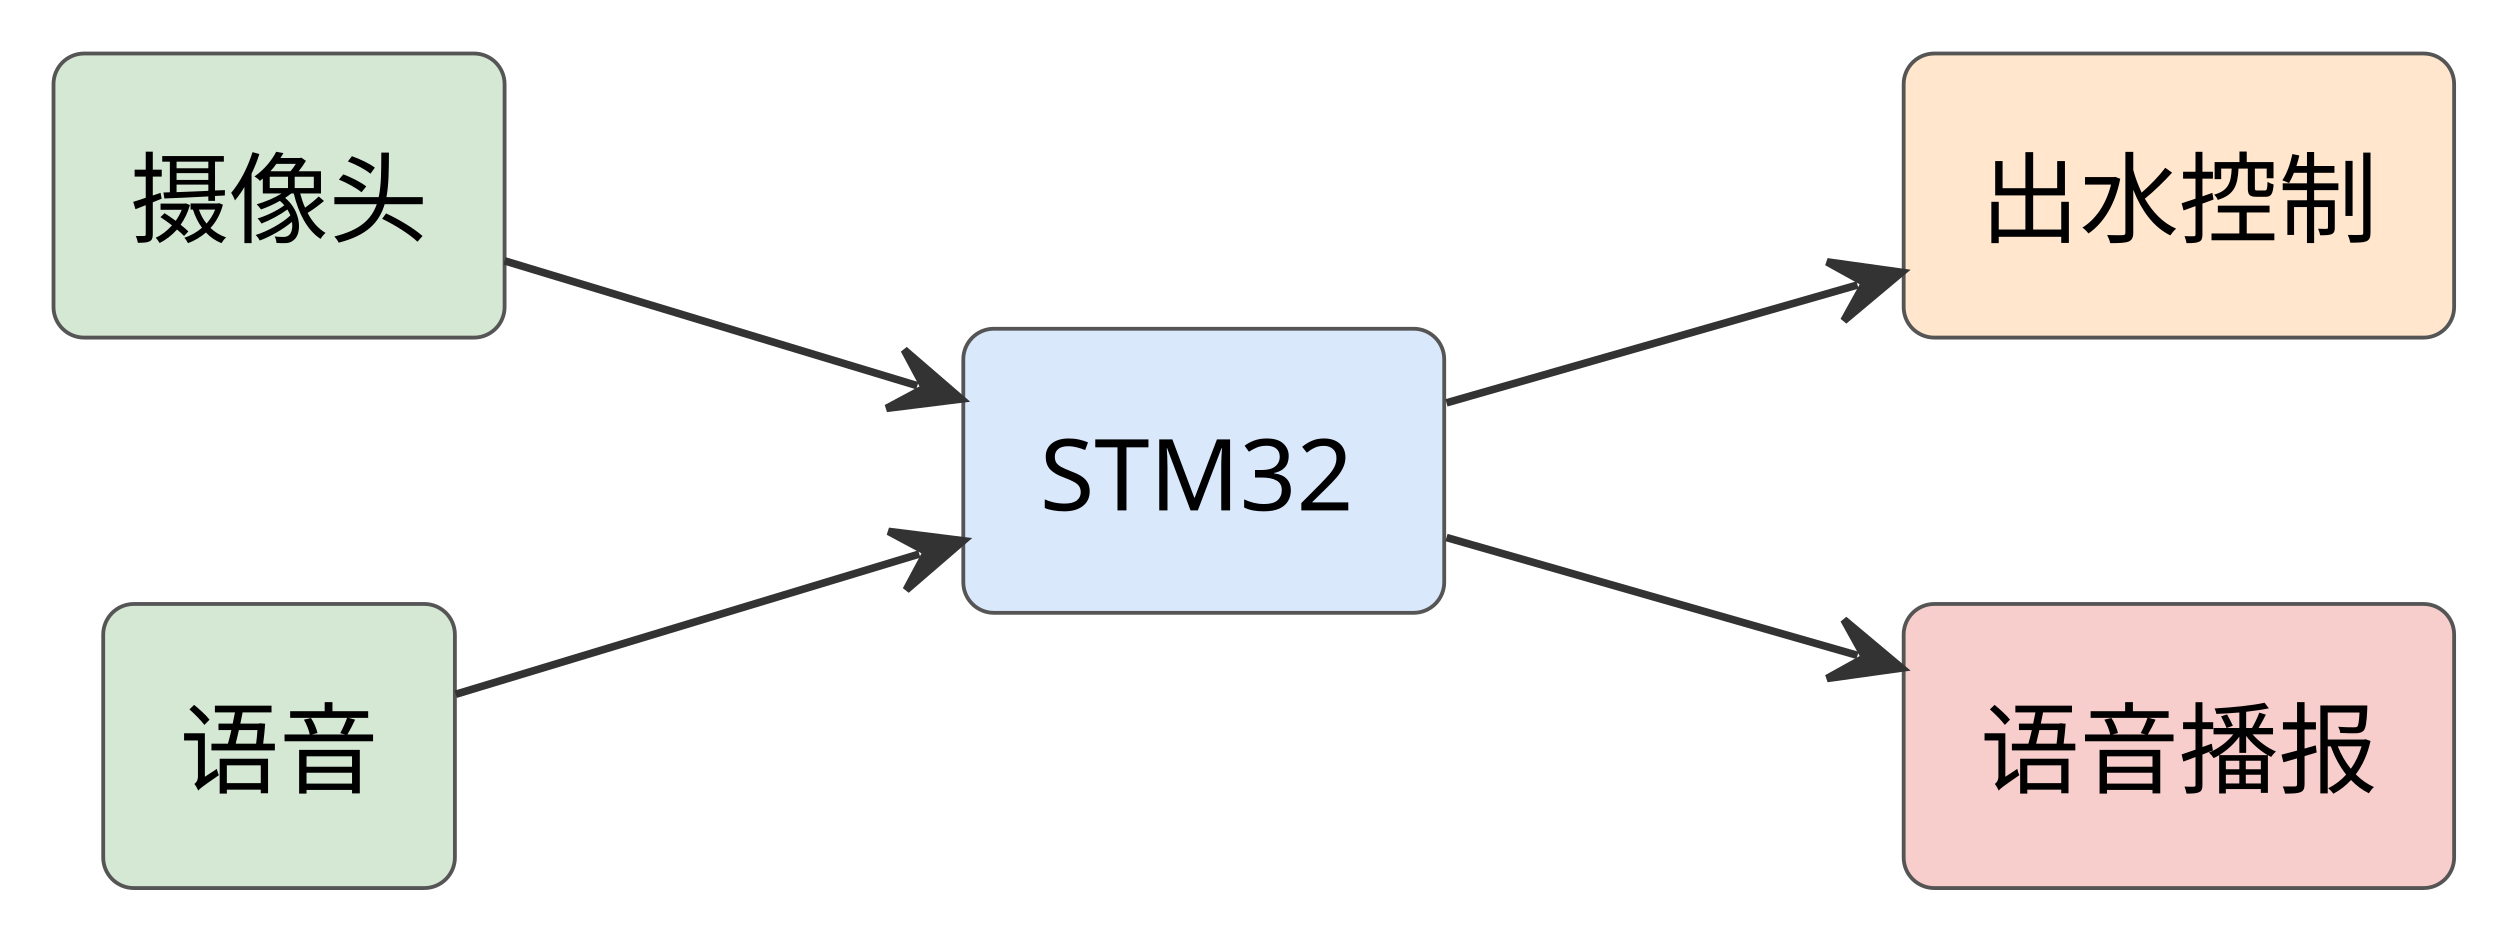
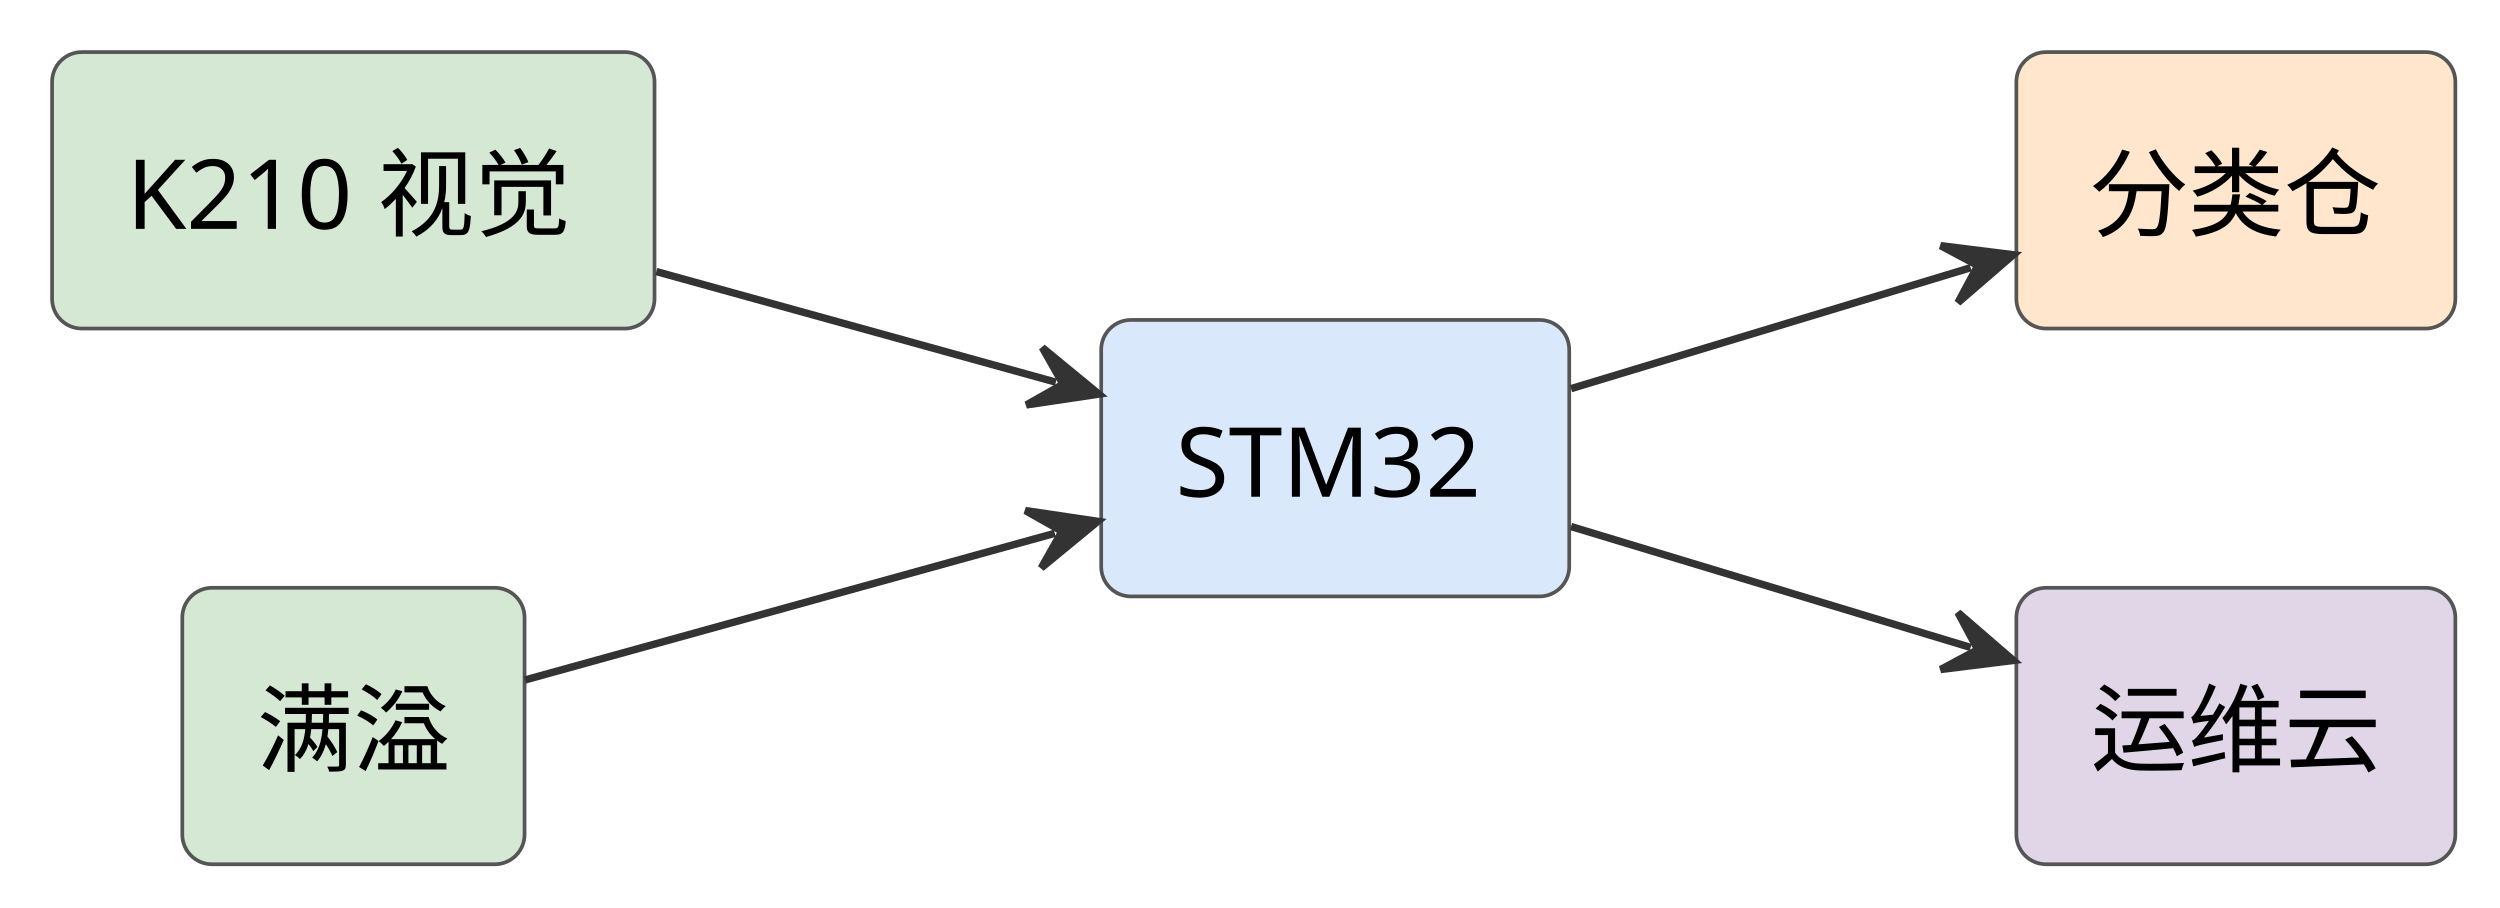
- <svg xmlns="http://www.w3.org/2000/svg" contentStyleType="text/css" height="122px" preserveAspectRatio="none" style="width:327px;height:122px;background:#FFFFFF;" version="1.1" viewBox="0 0 327 122" width="327px" zoomAndPan="magnify">
+ <svg xmlns="http://www.w3.org/2000/svg" contentStyleType="text/css" height="122px" preserveAspectRatio="none" style="width:336px;height:122px;background:#FFFFFF;" version="1.1" viewBox="0 0 336 122" width="336px" zoomAndPan="magnify">
  <defs />
  <g>
    <g id="elem_cam">
-       <rect fill="#D5E8D4" height="37.158" rx="4" ry="4" style="stroke:#555555;stroke-width:0.5;" width="59" x="7" y="7" />
-       <text fill="#000000" font-family="Microsoft YaHei" font-size="13" lengthAdjust="spacing" textLength="39" x="17" y="30.755">摄像头</text>
-     </g>
-     <g id="elem_mic">
-       <rect fill="#D5E8D4" height="37.158" rx="4" ry="4" style="stroke:#555555;stroke-width:0.5;" width="46" x="13.5" y="79" />
-       <text fill="#000000" font-family="Microsoft YaHei" font-size="13" lengthAdjust="spacing" textLength="26" x="23.5" y="102.755">语音</text>
+       <rect fill="#D5E8D4" height="37.158" rx="4" ry="4" style="stroke:#555555;stroke-width:0.5;" width="80.969" x="7" y="7" />
+       <text fill="#000000" font-family="Microsoft YaHei" font-size="13" lengthAdjust="spacing" textLength="60.969" x="17" y="30.755">K210 视觉</text>
    </g>
    <g id="elem_stm">
-       <rect fill="#DAE8FC" height="37.158" rx="4" ry="4" style="stroke:#555555;stroke-width:0.5;" width="62.904" x="126" y="43" />
-       <text fill="#000000" font-family="Microsoft YaHei" font-size="13" lengthAdjust="spacing" textLength="42.904" x="136" y="66.755">STM32</text>
+       <rect fill="#DAE8FC" height="37.158" rx="4" ry="4" style="stroke:#555555;stroke-width:0.5;" width="62.904" x="148" y="43" />
+       <text fill="#000000" font-family="Microsoft YaHei" font-size="13" lengthAdjust="spacing" textLength="42.904" x="158" y="66.755">STM32</text>
    </g>
-     <g id="elem_valve">
-       <rect fill="#FFE6CC" height="37.158" rx="4" ry="4" style="stroke:#555555;stroke-width:0.5;" width="72" x="249" y="7" />
-       <text fill="#000000" font-family="Microsoft YaHei" font-size="13" lengthAdjust="spacing" textLength="52" x="259" y="30.755">出水控制</text>
+     <g id="elem_bin">
+       <rect fill="#FFE6CC" height="37.158" rx="4" ry="4" style="stroke:#555555;stroke-width:0.5;" width="59" x="271" y="7" />
+       <text fill="#000000" font-family="Microsoft YaHei" font-size="13" lengthAdjust="spacing" textLength="39" x="281" y="30.755">分类仓</text>
    </g>
-     <g id="elem_spk">
-       <rect fill="#F8CECC" height="37.158" rx="4" ry="4" style="stroke:#555555;stroke-width:0.5;" width="72" x="249" y="79" />
-       <text fill="#000000" font-family="Microsoft YaHei" font-size="13" lengthAdjust="spacing" textLength="52" x="259" y="102.755">语音播报</text>
+     <g id="elem_fill">
+       <rect fill="#D5E8D4" height="37.158" rx="4" ry="4" style="stroke:#555555;stroke-width:0.5;" width="46" x="24.5" y="79" />
+       <text fill="#000000" font-family="Microsoft YaHei" font-size="13" lengthAdjust="spacing" textLength="26" x="34.5" y="102.755">满溢</text>
+     </g>
+     <g id="elem_cloud">
+       <rect fill="#E1D5E8" height="37.158" rx="4" ry="4" style="stroke:#555555;stroke-width:0.5;" width="59" x="271" y="79" />
+       <text fill="#000000" font-family="Microsoft YaHei" font-size="13" lengthAdjust="spacing" textLength="39" x="281" y="102.755">运维云</text>
    </g>
    <g id="link_cam_stm">
-       <path d="M66,34.12 C84.02,39.57 101.547,44.872 119.987,50.452 " fill="none" id="cam-to-stm" style="stroke:#333333;stroke-width:1.0;" />
-       <polygon fill="#333333" points="125.73,52.19,118.274,45.755,120.944,50.742,115.957,53.412,125.73,52.19" style="stroke:#333333;stroke-width:1.0;" />
+       <path d="M88.21,36.5 C107.33,41.79 124.118,46.438 141.908,51.368 " fill="none" id="cam-to-stm" style="stroke:#333333;stroke-width:1.0;" />
+       <polygon fill="#333333" points="147.69,52.97,140.085,46.712,142.872,51.635,137.949,54.421,147.69,52.97" style="stroke:#333333;stroke-width:1.0;" />
    </g>
-     <g id="link_mic_stm">
-       <path d="M59.6,90.81 C78.29,85.16 99.507,78.736 120.247,72.466 " fill="none" id="mic-to-stm" style="stroke:#333333;stroke-width:1.0;" />
-       <polygon fill="#333333" points="125.99,70.73,116.218,69.506,121.204,72.177,118.533,77.163,125.99,70.73" style="stroke:#333333;stroke-width:1.0;" />
+     <g id="link_stm_bin">
+       <path d="M211.15,52.23 C229.46,46.69 246.857,41.429 264.858,35.979 " fill="none" id="stm-to-bin" style="stroke:#333333;stroke-width:1.0;" />
+       <polygon fill="#333333" points="270.6,34.24,260.827,33.02,265.815,35.689,263.145,40.676,270.6,34.24" style="stroke:#333333;stroke-width:1.0;" />
    </g>
-     <g id="link_stm_valve">
-       <path d="M189.2,52.69 C207.2,47.53 224.232,42.644 242.962,37.274 " fill="none" id="stm-to-valve" style="stroke:#333333;stroke-width:1.0;" />
-       <polygon fill="#333333" points="248.73,35.62,238.976,34.255,243.924,36.998,241.181,41.946,248.73,35.62" style="stroke:#333333;stroke-width:1.0;" />
+     <g id="link_fill_stm">
+       <path d="M70.55,91.39 C91.71,85.54 118.058,78.242 141.768,71.672 " fill="none" id="fill-to-stm" style="stroke:#333333;stroke-width:1.0;" />
+       <polygon fill="#333333" points="147.55,70.07,137.809,68.619,142.732,71.405,139.945,76.328,147.55,70.07" style="stroke:#333333;stroke-width:1.0;" />
    </g>
-     <g id="link_stm_spk">
-       <path d="M189.2,70.31 C207.2,75.47 224.232,80.356 242.962,85.726 " fill="none" id="stm-to-spk" style="stroke:#333333;stroke-width:1.0;" />
-       <polygon fill="#333333" points="248.73,87.38,241.181,81.055,243.924,86.002,238.976,88.745,248.73,87.38" style="stroke:#333333;stroke-width:1.0;" />
+     <g id="link_stm_cloud">
+       <path d="M211.15,70.77 C229.46,76.31 246.857,81.571 264.858,87.021 " fill="none" id="stm-to-cloud" style="stroke:#333333;stroke-width:1.0;" />
+       <polygon fill="#333333" points="270.6,88.76,263.145,82.324,265.815,87.311,260.827,89.98,270.6,88.76" style="stroke:#333333;stroke-width:1.0;" />
    </g>
  </g>
</svg>
